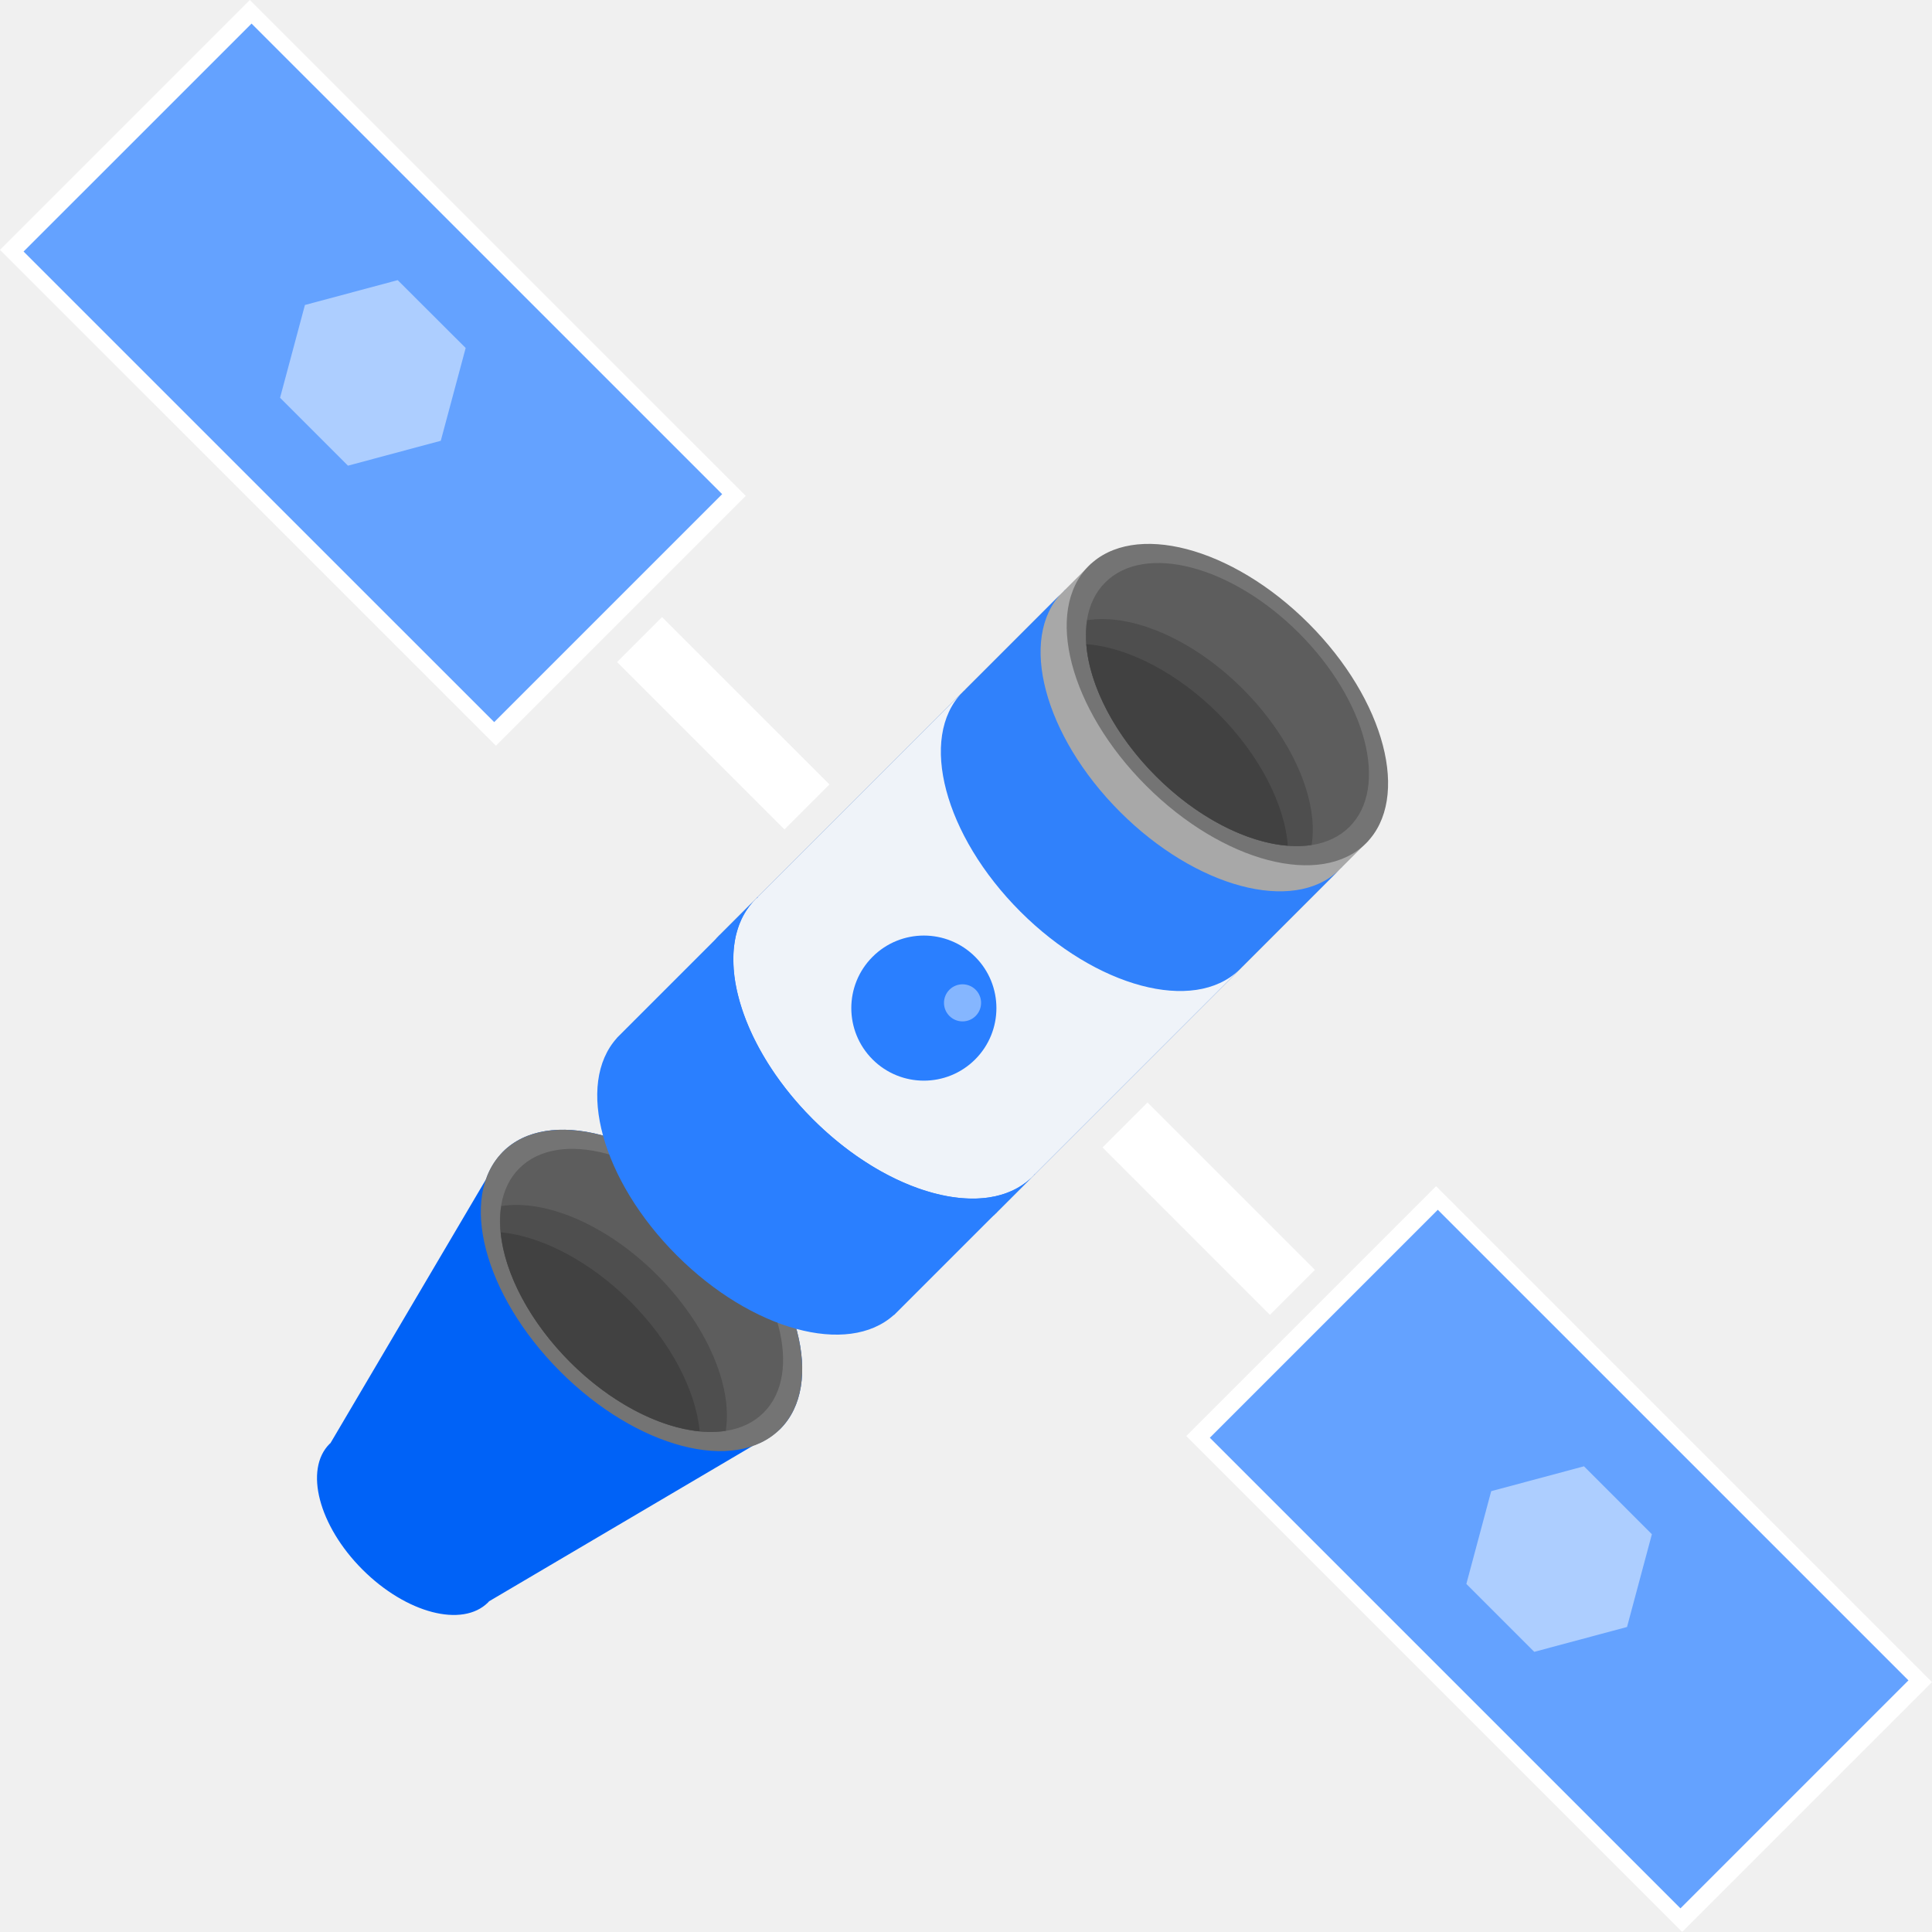
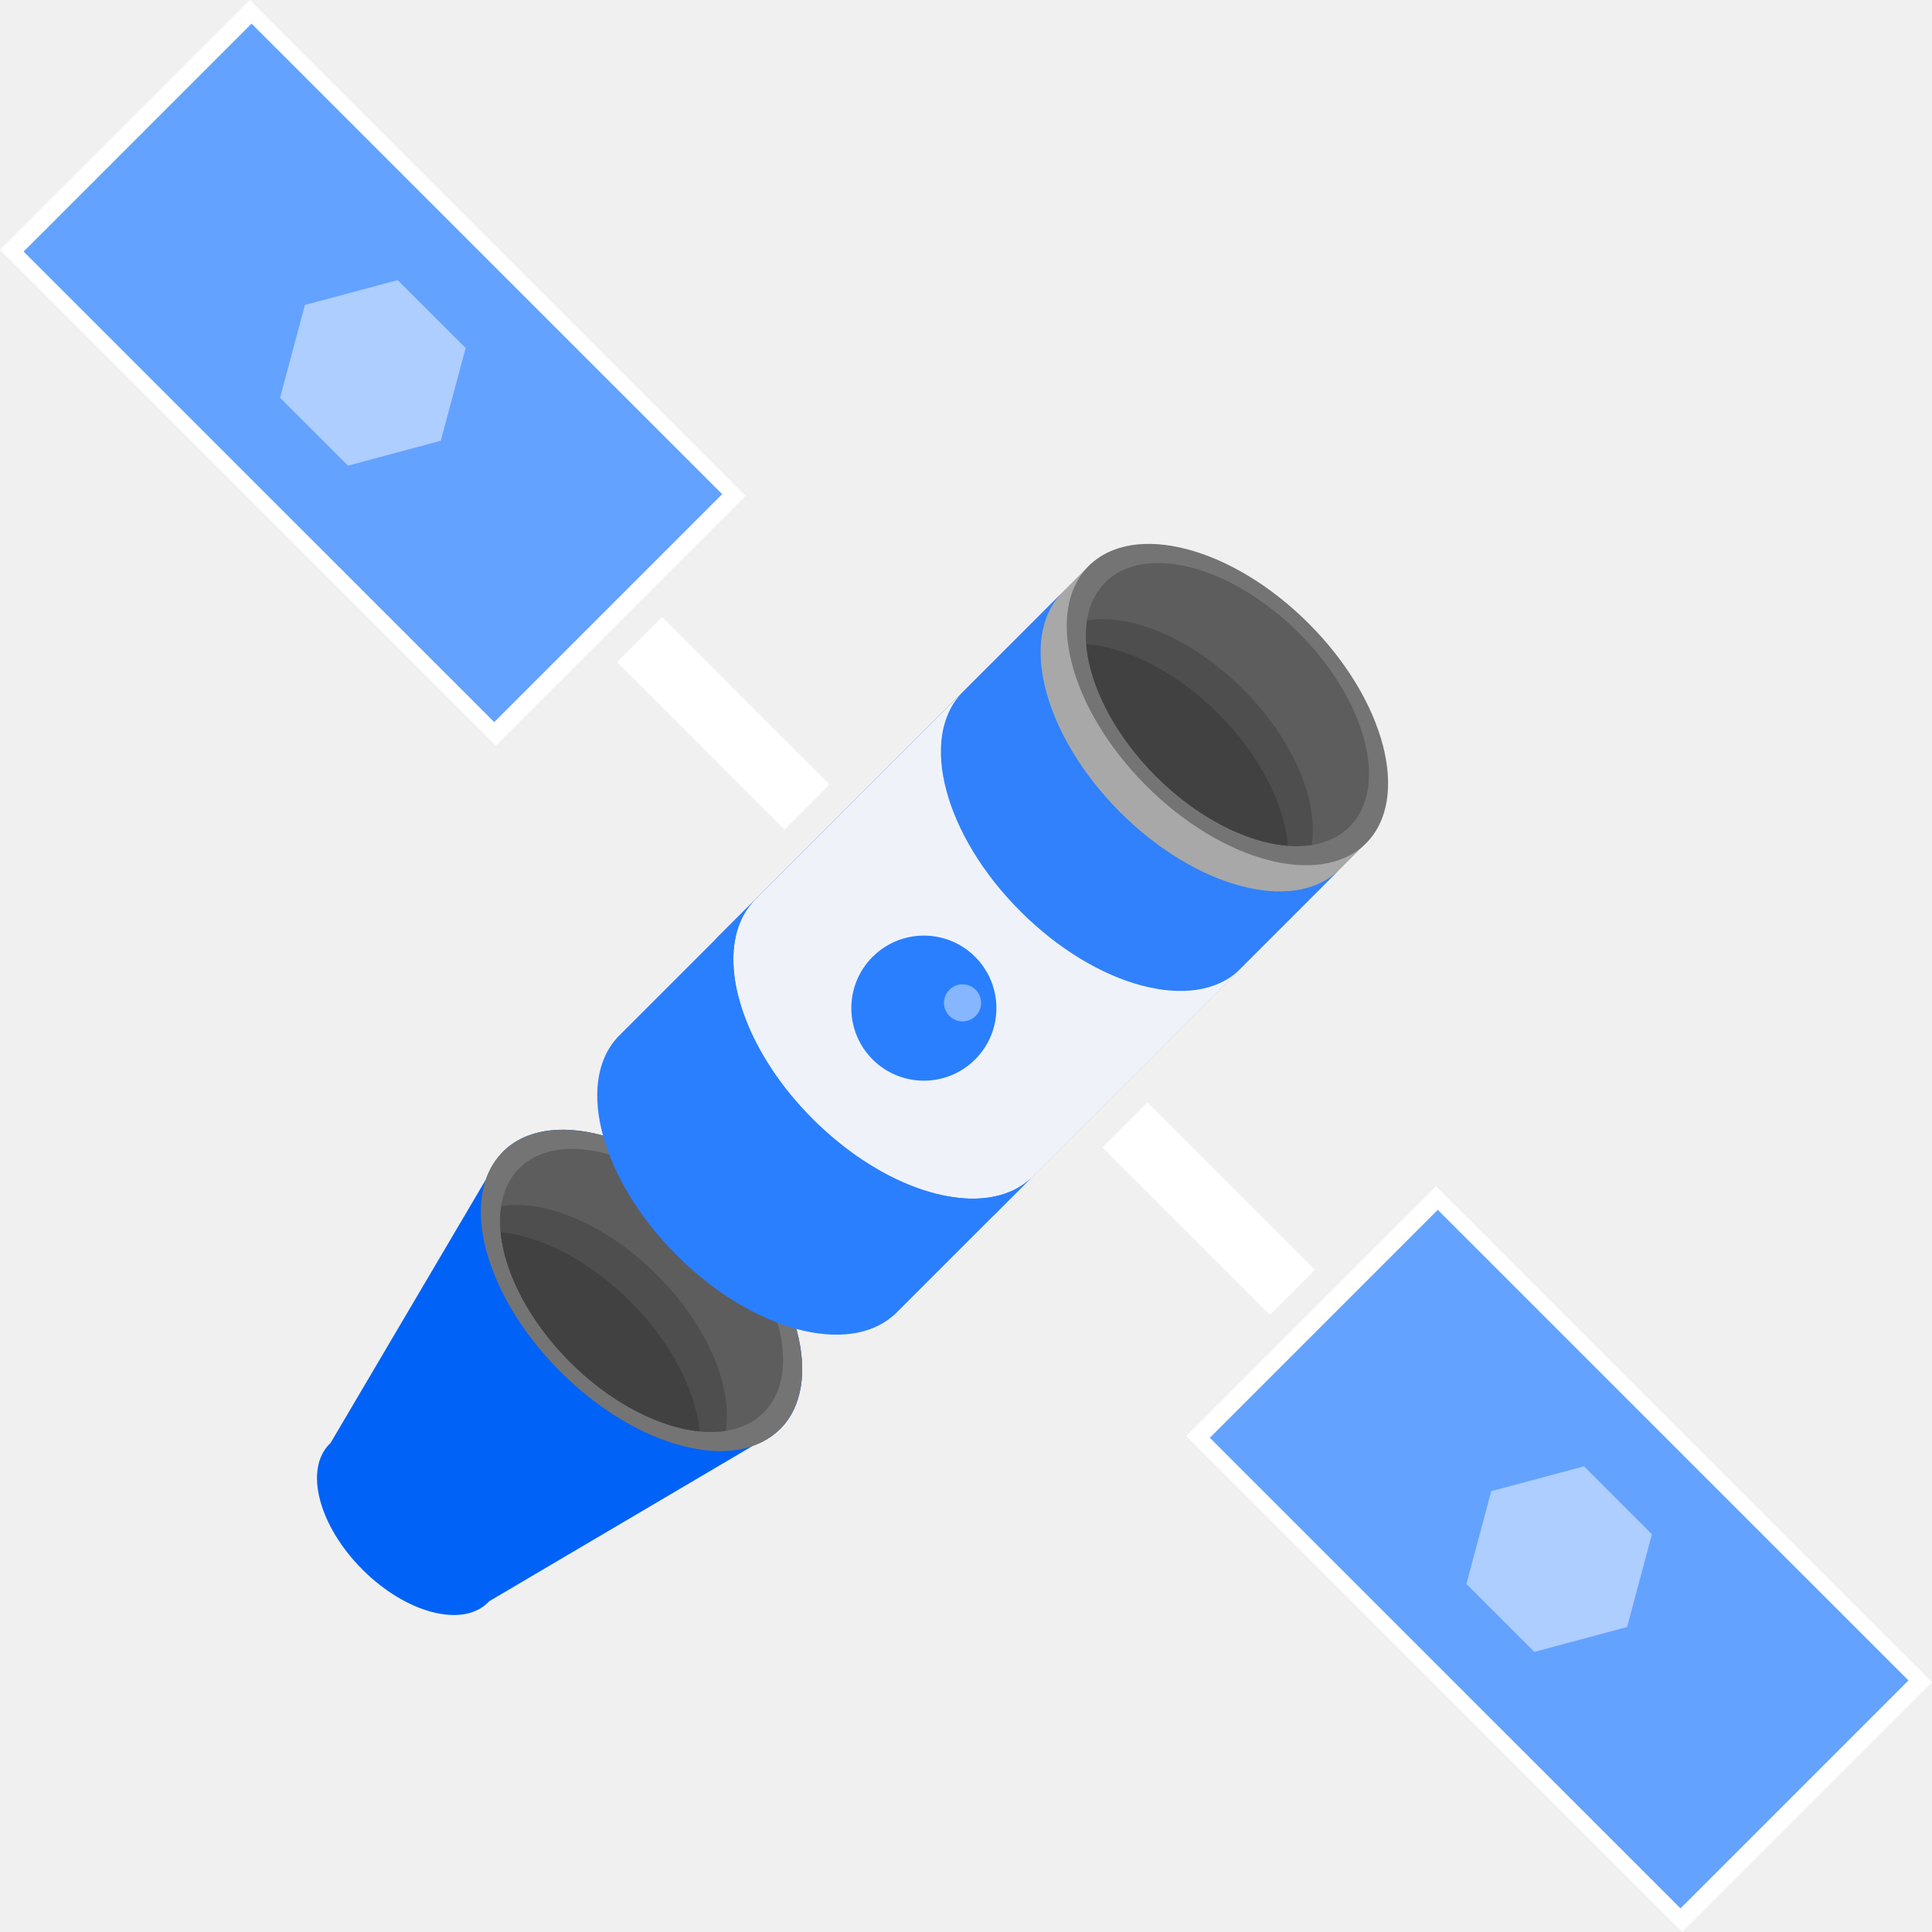
- <svg xmlns="http://www.w3.org/2000/svg" viewBox="0 0 2659.43 2659.33">
-   <defs>
-     <style>.cls-1{fill:#0062f7;}.cls-2{fill:#747474;}.cls-3{fill:#5d5d5d;}.cls-4{fill:#4e4e4e;}.cls-5{fill:#414141;}.cls-6{fill:#a8a8a8;}.cls-7,.cls-9{fill:#2a7fff;}.cls-7,.cls-8{fill-opacity:0.95;}.cls-8{fill:#f9f9f9;}.cls-10{fill:#85b6ff;}.cls-11{fill:#fff;}.cls-12{fill:#64a2ff;}.cls-13{fill:#adceff;}</style>
-   </defs>
-   <g id="Warstwa_2" data-name="Warstwa 2">
+ <svg xmlns="http://www.w3.org/2000/svg" version="1.1" id="Warstwa_1" x="0px" y="0px" viewBox="0 0 2659.4 2659.3" style="enable-background:new 0 0 2659.4 2659.3;" xml:space="preserve">
+   <style type="text/css">
+ 	.st0{fill:#0062F7;}
+ 	.st1{fill:#747474;}
+ 	.st2{fill:#5D5D5D;}
+ 	.st3{fill:#4E4E4E;}
+ 	.st4{fill:#414141;}
+ 	.st5{fill:#A8A8A8;}
+ 	.st6{fill:#2A7FFF;fill-opacity:0.95;}
+ 	.st7{fill:#F9F9F9;fill-opacity:0.95;}
+ 	.st8{fill:#2A7FFF;}
+ 	.st9{fill:#85B6FF;}
+ 	.st10{fill:#FFFFFF;}
+ 	.st11{fill:#64A2FF;}
+ 	.st12{fill:#ADCEFF;}
+ </style>
+   <g id="Warstwa_2">
    <g id="svg1356">
      <g id="layer1">
        <g id="g2261">
          <g id="satellite">
-             <path id="path1239" class="cls-1" d="M1073.89,1967c61.7-61.7,26.3-197.13-79.06-302.49h0c-105.36-105.36-240.8-140.76-302.5-79.06h0q-1.28,1.39-2.51,2.83l-.07-.12-.43.68a99.11,99.11,0,0,0-20.1,34.08L455.1,1986.13l.07.09q-.75.62-1.48,1.26c-35.28,35.28-15,112.72,45.21,173h0c60.25,60.25,137.69,80.49,173,45.21h0q.65-.72,1.27-1.46v0l364.24-214.73a99.07,99.07,0,0,0,32.44-19.12l1.27-.75-.14-.18q1.48-1.19,2.9-2.44Z" />
-             <path id="ellipse1241" class="cls-2" d="M994.82,1664.54c105.41,105.41,140.83,240.9,79.1,302.62s-197.22,26.31-302.63-79.09h0c-105.41-105.41-140.82-240.9-79.1-302.62h0C753.92,1523.72,889.41,1559.13,994.82,1664.54Z" />
-             <path id="ellipse1243" class="cls-3" d="M981.52,1677.84c92.87,92.87,124.07,212.23,69.69,266.61s-173.75,23.18-266.62-69.68h0c-92.87-92.87-124.07-212.23-69.69-266.61h0C769.28,1553.77,888.66,1585,981.52,1677.84Z" />
-             <path id="path1245" class="cls-4" d="M690,1660.15c-10,62.67,27.2,147.16,94.59,214.63S936.3,1979.42,999,1969.59c10-62.68-27.21-147.16-94.59-214.64S752.7,1650.32,690,1660.15Z" />
-             <path id="path1247" class="cls-5" d="M867.74,1791.63c-54.5-54.39-121-89.93-178.51-95.38,5.42,57.48,41,124,95.35,178.53s121,89.93,178.51,95.38c-5.42-57.48-41-124-95.35-178.53Z" />
-             <path id="path1249" class="cls-6" d="M989.68,1288q-.66.74-1.3,1.49l-2,1.94.14.12c-57.28,63.46-20.86,195.9,82.24,299.07s235.56,139.42,299,82.16l.14.2,2.35-2.34,1.09-.91q.67-.75,1.33-1.51l510.9-510.89L1502.06,775.77,990.73,1287.08l-1.08.9Z" />
-             <path id="ellipse1251" class="cls-2" d="M1801.28,858.11c105.41,105.41,140.83,240.9,79.1,302.62s-197.22,26.31-302.63-79.09-140.83-240.9-79.1-302.62S1695.87,752.7,1801.28,858.11Z" />
-             <path id="ellipse1253" class="cls-3" d="M1788,871.41c92.87,92.87,124.07,212.23,69.69,266.62h0c-54.38,54.38-173.75,23.18-266.62-69.68h0c-92.87-92.87-124.07-212.23-69.69-266.61h0c54.38-54.38,173.75-23.18,266.62,69.68Z" />
-             <path id="path1255" class="cls-4" d="M1496.46,853.71c-10,62.68,27.21,147.16,94.59,214.64s151.71,104.63,214.41,94.81c10-62.68-27.21-147.16-94.59-214.64S1559.17,843.89,1496.46,853.71Z" />
-             <path id="path1257" class="cls-7" d="M1466,811.86l-2.17,2.16q1.15-1,2.34-2Zm381.45,381.44q-.79.93-1.61,1.83l1.72-1.72ZM1461.85,816,990.76,1287.07l-1.09.9h0q-.66.74-1.3,1.49l-1.95,1.94.07.12c-57.28,63.46-20.86,195.9,82.24,299.07s235.56,139.42,299,82.16l.14.2,2.35-2.34,1.1-.91q.67-.75,1.33-1.51L1842.86,1198c-62.49,59.8-196.66,24-301.11-80.44-104.7-104.74-140.4-239.3-80-301.55Z" />
-             <path id="path1259" class="cls-8" d="M1328.69,949.15l-2.15,2.16q1.15-1,2.33-2Zm381.46,381.44q-.79.93-1.61,1.83l1.72-1.72Zm-385.6-377.3L1043,1234.85l.14.18c-.78.65-1.58,1.3-2.35,2l-2,2c-.51.48-.93,1-1.38,1.48h0c-.43.5-.91,1-1.36,1.5h0c-.43.5-.88,1-1.34,1.52h0a96.7,96.7,0,0,0-12.31,18.39h0c-.58,1.2-1.22,2.42-1.8,3.65a106.45,106.45,0,0,0-4.55,11.45q-1.33,3.94-2.38,8c-.72,2.73-1.31,5.51-1.84,8.34a15.34,15.34,0,0,1-.29,1.78,142.83,142.83,0,0,0-1.82,15.74,157.63,157.63,0,0,0,0,18.5h0c0,1.58.14,3.17.29,4.76h0l.43,4.81h0c.14,1.61.36,3.23.51,4.86h0c.58,4.88,1.42,9.83,2.4,14.84h0c.36,1.67.72,3.34,1.06,5h0c.36,1.68.78,3.37,1.17,5.06q2.48,10.15,5.9,20.55h0q2.59,7.79,5.68,15.68h0q3.11,7.88,6.73,15.83c.78,1.77,1.63,3.53,2.48,5.3h0c.87,1.77,1.71,3.54,2.6,5.31q2.64,5.31,5.52,10.63,5.76,10.63,12.39,21.25h0q3.33,5.3,6.87,10.58,1.76,2.64,3.59,5.27a437.77,437.77,0,0,0,28.17,36.34q6.6,7.65,13.66,15.14,4.7,5,9.62,9.9,7.33,7.34,14.87,14.23,10,9.18,20.33,17.53c10.28,8.35,20.74,16.08,31.28,23.15q13.15,8.84,26.45,16.31,2.65,1.49,5.31,2.93,8,4.31,15.89,8.11,10.59,5.07,21.08,9.22,5.25,2.08,10.46,3.91c1.74.61,3.46,1.21,5.2,1.78,3.45,1.15,6.89,2.21,10.31,3.2q7.69,2.22,15.25,3.91t14.94,2.82q4.91.75,9.75,1.26t9.57.76q7.08.38,13.95.2c1.52,0,3-.11,4.53-.19,3-.17,6-.42,8.88-.76q2.19-.25,4.35-.57,4.31-.64,8.48-1.54,2.1-.45,4.13-1h0q2.05-.51,4.06-1.1h0c1.33-.39,2.67-.8,4-1.23h0c1.31-.43,2.61-.89,3.9-1.36a102.74,102.74,0,0,0,18.25-8.85c1.15-.7,2.27-1.43,3.37-2.18h0c1.12-.75,2.2-1.52,3.29-2.32.51-.4,1.07-.8,1.61-1.2s1-.83,1.56-1.25l1.56-1.28c.51-.43,1-.88,1.53-1.31l1.51-1.36c.51-.45,1-.91,1.47-1.39l2.87-2.87c.51-.6,1.07-1.21,1.61-1.83l.07.12,281.12-281.11c-62.49,59.8-196.66,24-301.11-80.45-104.7-104.74-140.4-239.3-80-301.54Zm-89.09,852.19-2.43,2.42,1.1-.91q.67-.75,1.33-1.51Zm-382-381.12-1.08.9h0q-.66.74-1.31,1.49l-1.94,1.94h0Z" />
-             <path id="path1261" class="cls-9" d="M1043,1234.85l-2.16,2.16c.78-.67,1.55-1.33,2.34-2Zm381.45,381.44c-.51.62-1.08,1.21-1.6,1.83l1.72-1.72ZM1038.85,1239,853.46,1424.36l-4.33,4.34.07.12c-57.29,63.46-20.87,195.9,82.25,299.07s235.55,139.42,299,82.16l.14.2,2.35-2.34,2.41-2.42L1419.85,1621c-62.49,59.8-196.65,24-301.11-80.45-104.69-104.74-140.39-239.3-80-301.54Z" />
-             <path id="path1263" class="cls-5" d="M1677,982.37c-55.56-55.47-123.55-91.28-181.69-95.69,4.43,58.13,40.25,126.11,95.72,181.67s123.55,91.28,181.68,95.69c-4.43-58.13-40.24-126.11-95.71-181.67Z" />
+             <path id="path1239" class="st0" d="M1073.9,1967c61.7-61.7,26.3-197.1-79.1-302.5l0,0c-105.4-105.4-240.8-140.8-302.5-79.1l0,0       c-0.9,0.9-1.7,1.9-2.5,2.8l-0.1-0.1l-0.4,0.7c-8.9,9.9-15.8,21.5-20.1,34.1l-214.1,363.2l0.1,0.1c-0.5,0.4-1,0.8-1.5,1.3       c-35.3,35.3-15,112.7,45.2,173l0,0c60.3,60.3,137.7,80.5,173,45.2l0,0c0.4-0.5,0.9-1,1.3-1.5l0,0l364.2-214.7       c11.9-4.2,22.9-10.7,32.4-19.1l1.3-0.8l-0.1-0.2C1072,1968.7,1072.9,1967.8,1073.9,1967L1073.9,1967z" />
+             <path id="ellipse1241" class="st1" d="M994.8,1664.5c105.4,105.4,140.8,240.9,79.1,302.6s-197.2,26.3-302.6-79.1l0,0       c-105.4-105.4-140.8-240.9-79.1-302.6l0,0C753.9,1523.7,889.4,1559.1,994.8,1664.5z" />
+             <path id="ellipse1243" class="st2" d="M981.5,1677.8c92.9,92.9,124.1,212.2,69.7,266.6s-173.8,23.2-266.6-69.7l0,0       c-92.9-92.9-124.1-212.2-69.7-266.6l0,0C769.3,1553.8,888.7,1585,981.5,1677.8z" />
+             <path id="path1245" class="st3" d="M690,1660.2c-10,62.7,27.2,147.2,94.6,214.6s151.7,104.6,214.4,94.8       c10-62.7-27.2-147.2-94.6-214.6S752.7,1650.3,690,1660.2z" />
+             <path id="path1247" class="st4" d="M867.7,1791.6c-54.5-54.4-121-89.9-178.5-95.4c5.4,57.5,41,124,95.3,178.5       s121,89.9,178.5,95.4C957.7,1912.7,922.1,1846.2,867.7,1791.6z" />
+             <path id="path1249" class="st5" d="M989.7,1288c-0.4,0.5-0.9,1-1.3,1.5l-2,1.9l0.1,0.1c-57.3,63.5-20.9,195.9,82.2,299.1       s235.6,139.4,299,82.2l0.1,0.2l2.3-2.3l1.1-0.9c0.4-0.5,0.9-1,1.3-1.5l510.9-510.9l-381.5-381.6l-511.3,511.3L989.7,1288       L989.7,1288z" />
+             <path id="ellipse1251" class="st1" d="M1801.3,858.1c105.4,105.4,140.8,240.9,79.1,302.6s-197.2,26.3-302.6-79.1       s-140.8-240.9-79.1-302.6S1695.9,752.7,1801.3,858.1z" />
+             <path id="ellipse1253" class="st2" d="M1788,871.4c92.9,92.9,124.1,212.2,69.7,266.6l0,0c-54.4,54.4-173.8,23.2-266.6-69.7l0,0       c-92.9-92.9-124.1-212.2-69.7-266.6l0,0C1575.8,747.4,1695.1,778.6,1788,871.4L1788,871.4z" />
+             <path id="path1255" class="st3" d="M1496.5,853.7c-10,62.7,27.2,147.2,94.6,214.6s151.7,104.6,214.4,94.8       c10-62.7-27.2-147.2-94.6-214.6S1559.2,843.9,1496.5,853.7z" />
+             <path id="path1257" class="st6" d="M1466,811.9l-2.2,2.2c0.8-0.7,1.5-1.3,2.3-2L1466,811.9z M1847.4,1193.3       c-0.5,0.6-1.1,1.2-1.6,1.8l1.7-1.7L1847.4,1193.3z M1461.8,816l-471.1,471.1l-1.1,0.9l0,0c-0.4,0.5-0.9,1-1.3,1.5l-2,1.9       l0.1,0.1c-57.3,63.5-20.9,195.9,82.2,299.1s235.6,139.4,299,82.2l0.1,0.2l2.3-2.3l1.1-0.9c0.4-0.5,0.9-1,1.3-1.5l470.2-470.2       c-62.5,59.8-196.7,24-301.1-80.4C1437.1,1012.8,1401.3,878.3,1461.8,816L1461.8,816z" />
+             <path id="path1259" class="st7" d="M1328.7,949.2l-2.2,2.2c0.8-0.7,1.5-1.3,2.3-2L1328.7,949.2z M1710.1,1330.6       c-0.5,0.6-1.1,1.2-1.6,1.8l1.7-1.7L1710.1,1330.6z M1324.5,953.3L1043,1234.8l0.1,0.2c-0.8,0.7-1.6,1.3-2.3,2l-2,2       c-0.5,0.5-0.9,1-1.4,1.5l0,0c-0.4,0.5-0.9,1-1.4,1.5l0,0c-0.4,0.5-0.9,1-1.3,1.5l0,0c-4.8,5.6-8.9,11.8-12.3,18.4l0,0       c-0.6,1.2-1.2,2.4-1.8,3.7c-1.7,3.7-3.3,7.5-4.5,11.4c-0.9,2.6-1.7,5.3-2.4,8c-0.7,2.7-1.3,5.5-1.8,8.3       c-0.1,0.6-0.2,1.2-0.3,1.8c-0.9,5.2-1.5,10.5-1.8,15.7c-0.4,6.2-0.4,12.3,0,18.5l0,0c0,1.6,0.1,3.2,0.3,4.8l0,0l0.4,4.8l0,0       c0.1,1.6,0.4,3.2,0.5,4.9l0,0c0.6,4.9,1.4,9.8,2.4,14.8l0,0c0.4,1.7,0.7,3.3,1.1,5l0,0c0.4,1.7,0.8,3.4,1.2,5.1       c1.7,6.8,3.6,13.6,5.9,20.6l0,0c1.7,5.2,3.6,10.4,5.7,15.7l0,0c2.1,5.3,4.3,10.5,6.7,15.8c0.8,1.8,1.6,3.5,2.5,5.3l0,0       c0.9,1.8,1.7,3.5,2.6,5.3c1.8,3.5,3.6,7.1,5.5,10.6c3.8,7.1,8,14.2,12.4,21.3l0,0c2.2,3.5,4.5,7.1,6.9,10.6       c1.2,1.8,2.4,3.5,3.6,5.3c8.7,12.6,18.1,24.7,28.2,36.3c4.4,5.1,9,10.1,13.7,15.1c3.1,3.3,6.3,6.6,9.6,9.9       c4.9,4.9,9.8,9.6,14.9,14.2c6.7,6.1,13.4,12,20.3,17.5c10.3,8.3,20.7,16.1,31.3,23.2c8.8,5.9,17.6,11.3,26.4,16.3       c1.8,1,3.5,2,5.3,2.9c5.3,2.9,10.6,5.6,15.9,8.1c7.1,3.4,14.1,6.5,21.1,9.2c3.5,1.4,7,2.7,10.5,3.9c1.7,0.6,3.5,1.2,5.2,1.8       c3.4,1.2,6.9,2.2,10.3,3.2c5.1,1.5,10.2,2.8,15.3,3.9s10,2.1,14.9,2.8c3.3,0.5,6.5,0.9,9.8,1.3c3.2,0.3,6.4,0.6,9.6,0.8       c4.7,0.3,9.4,0.3,13.9,0.2c1.5,0,3-0.1,4.5-0.2c3-0.2,6-0.4,8.9-0.8c1.5-0.2,2.9-0.4,4.3-0.6c2.9-0.4,5.7-0.9,8.5-1.5       c1.4-0.3,2.8-0.6,4.1-1l0,0c1.4-0.3,2.7-0.7,4.1-1.1l0,0c1.3-0.4,2.7-0.8,4-1.2l0,0c1.3-0.4,2.6-0.9,3.9-1.4       c6.4-2.3,12.5-5.3,18.3-8.8c1.2-0.7,2.3-1.4,3.4-2.2l0,0c1.1-0.8,2.2-1.5,3.3-2.3c0.5-0.4,1.1-0.8,1.6-1.2s1-0.8,1.6-1.3       l1.6-1.3c0.5-0.4,1-0.9,1.5-1.3l1.5-1.4c0.5-0.4,1-0.9,1.5-1.4l2.9-2.9c0.5-0.6,1.1-1.2,1.6-1.8l0.1,0.1l281.1-281.1       c-62.5,59.8-196.7,24-301.1-80.4C1299.8,1150,1264.1,1015.5,1324.5,953.3L1324.5,953.3z M1235.5,1805.5l-2.4,2.4l1.1-0.9       C1234.6,1806.5,1235,1806,1235.5,1805.5L1235.5,1805.5z M853.5,1424.4l-1.1,0.9l0,0c-0.4,0.5-0.9,1-1.3,1.5l-1.9,1.9l0,0       L853.5,1424.4z" />
+             <path id="path1261" class="st8" d="M1043,1234.8l-2.2,2.2c0.8-0.7,1.6-1.3,2.3-2L1043,1234.8z M1424.4,1616.3       c-0.5,0.6-1.1,1.2-1.6,1.8l1.7-1.7L1424.4,1616.3z M1038.8,1239l-185.4,185.4l-4.3,4.3l0.1,0.1       c-57.3,63.5-20.9,195.9,82.3,299.1s235.5,139.4,299,82.2l0.1,0.2l2.3-2.3l2.4-2.4l184.5-184.5c-62.5,59.8-196.7,24-301.1-80.4       c-104.7-104.7-140.4-239.3-80-301.5L1038.8,1239z" />
+             <path id="path1263" class="st4" d="M1677,982.4c-55.6-55.5-123.6-91.3-181.7-95.7c4.4,58.1,40.3,126.1,95.7,181.7       c55.5,55.6,123.6,91.3,181.7,95.7C1768.3,1105.9,1732.5,1037.9,1677,982.4L1677,982.4z" />
            <g id="g1269">
-               <path id="circle1265" class="cls-9" d="M1342.33,1458.3a99.88,99.88,0,0,1-141.24,0h0a99.87,99.87,0,0,1,0-141.24h0a99.88,99.88,0,0,1,141.24,0h0a99.87,99.87,0,0,1,0,141.24Z" />
-               <path id="circle1267" class="cls-10" d="M1343,1398.5a25.54,25.54,0,0,1-36.11,0h0a25.53,25.53,0,0,1,0-36.11h0a25.54,25.54,0,0,1,36.11,0h0a25.53,25.53,0,0,1,0,36.11Z" />
+               <path id="circle1265" class="st8" d="M1342.3,1458.3c-39,39-102.2,39-141.2,0l0,0c-39-39-39-102.2,0-141.2c0,0,0,0,0,0l0,0        c39-39,102.2-39,141.2,0l0,0C1381.3,1356.1,1381.3,1419.3,1342.3,1458.3C1342.3,1458.3,1342.3,1458.3,1342.3,1458.3z" />
+               <path id="circle1267" class="st9" d="M1343,1398.5c-10,10-26.1,10-36.1,0l0,0c-10-10-10-26.1,0-36.1c0,0,0,0,0,0l0,0        c10-10,26.1-10,36.1,0l0,0C1353,1372.4,1353,1388.5,1343,1398.5C1343,1398.5,1343,1398.5,1343,1398.5z" />
            </g>
-             <path id="rect1271" class="cls-11" d="M1748.09,1809.94,1810,1748l-230.41-230.41-61.9,61.9Z" />
-             <path id="rect1273" class="cls-11" d="M2315.53,2659.33l343.9-343.89-682.64-682.62-343.9,343.89Z" />
-             <path id="rect1275" class="cls-12" d="M1665.34,1979.08l313.81-313.8L2627,2313.08l-313.81,313.8Z" />
-             <path id="rect1277" class="cls-11" d="M849.43,911.32l61.9-61.9,230.41,230.41-61.9,61.9Z" />
-             <path id="rect1279" class="cls-11" d="M0,343.89,343.9,0l682.64,682.62-343.9,343.89Z" />
-             <path id="rect1281" class="cls-12" d="M680.27,994l313.81-313.8L346.26,32.46,32.45,346.25Z" />
-             <path id="path1342" class="cls-13" d="M641,479,606.74,606.74,479,641l-93.48-93.48,34.21-127.69,127.7-34.22Z" />
-             <path id="path1344" class="cls-13" d="M2273.85,2111.88l-34.22,127.69-127.69,34.21-93.48-93.48,34.21-127.69,127.7-34.22Z" />
+             <path id="rect1271" class="st10" d="M1748.1,1809.9l61.9-61.9l-230.4-230.4l-61.9,61.9L1748.1,1809.9z" />
+             <path id="rect1273" class="st10" d="M2315.5,2659.3l343.9-343.9l-682.6-682.6l-343.9,343.9L2315.5,2659.3z" />
+             <path id="rect1275" class="st11" d="M1665.3,1979.1l313.8-313.8l647.9,647.8l-313.8,313.8L1665.3,1979.1z" />
+             <path id="rect1277" class="st10" d="M849.4,911.3l61.9-61.9l230.4,230.4l-61.9,61.9L849.4,911.3z" />
+             <path id="rect1279" class="st10" d="M0,343.9L343.9,0l682.6,682.6l-343.9,343.9L0,343.9z" />
+             <path id="rect1281" class="st11" d="M680.3,994l313.8-313.8L346.3,32.5L32.5,346.3L680.3,994z" />
+             <path id="path1342" class="st12" d="M641,479l-34.3,127.7L479,641l-93.5-93.5l34.2-127.7l127.7-34.2L641,479z" />
+             <path id="path1344" class="st12" d="M2273.9,2111.9l-34.2,127.7l-127.7,34.2l-93.5-93.5l34.2-127.7l127.7-34.2L2273.9,2111.9z" />
          </g>
        </g>
      </g>
    </g>
  </g>
</svg>
